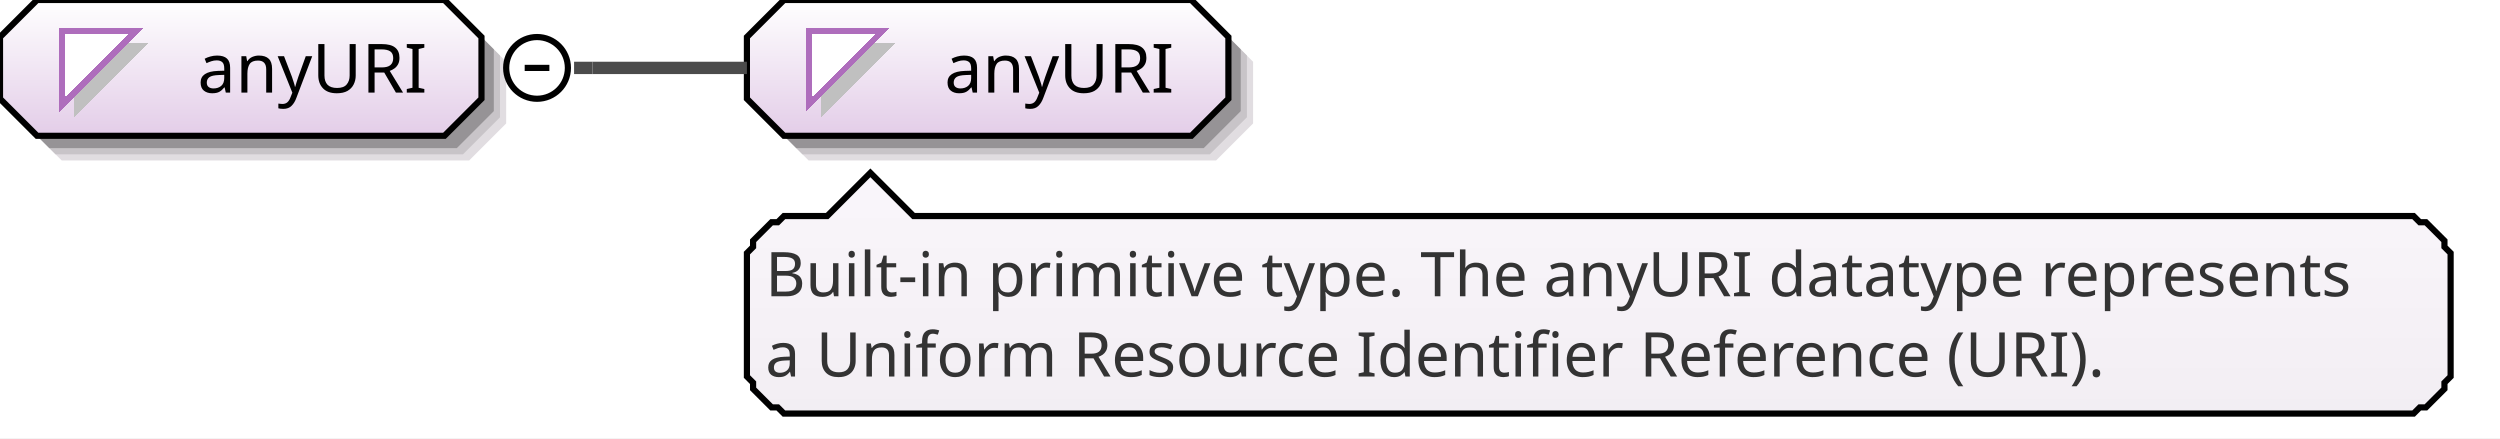
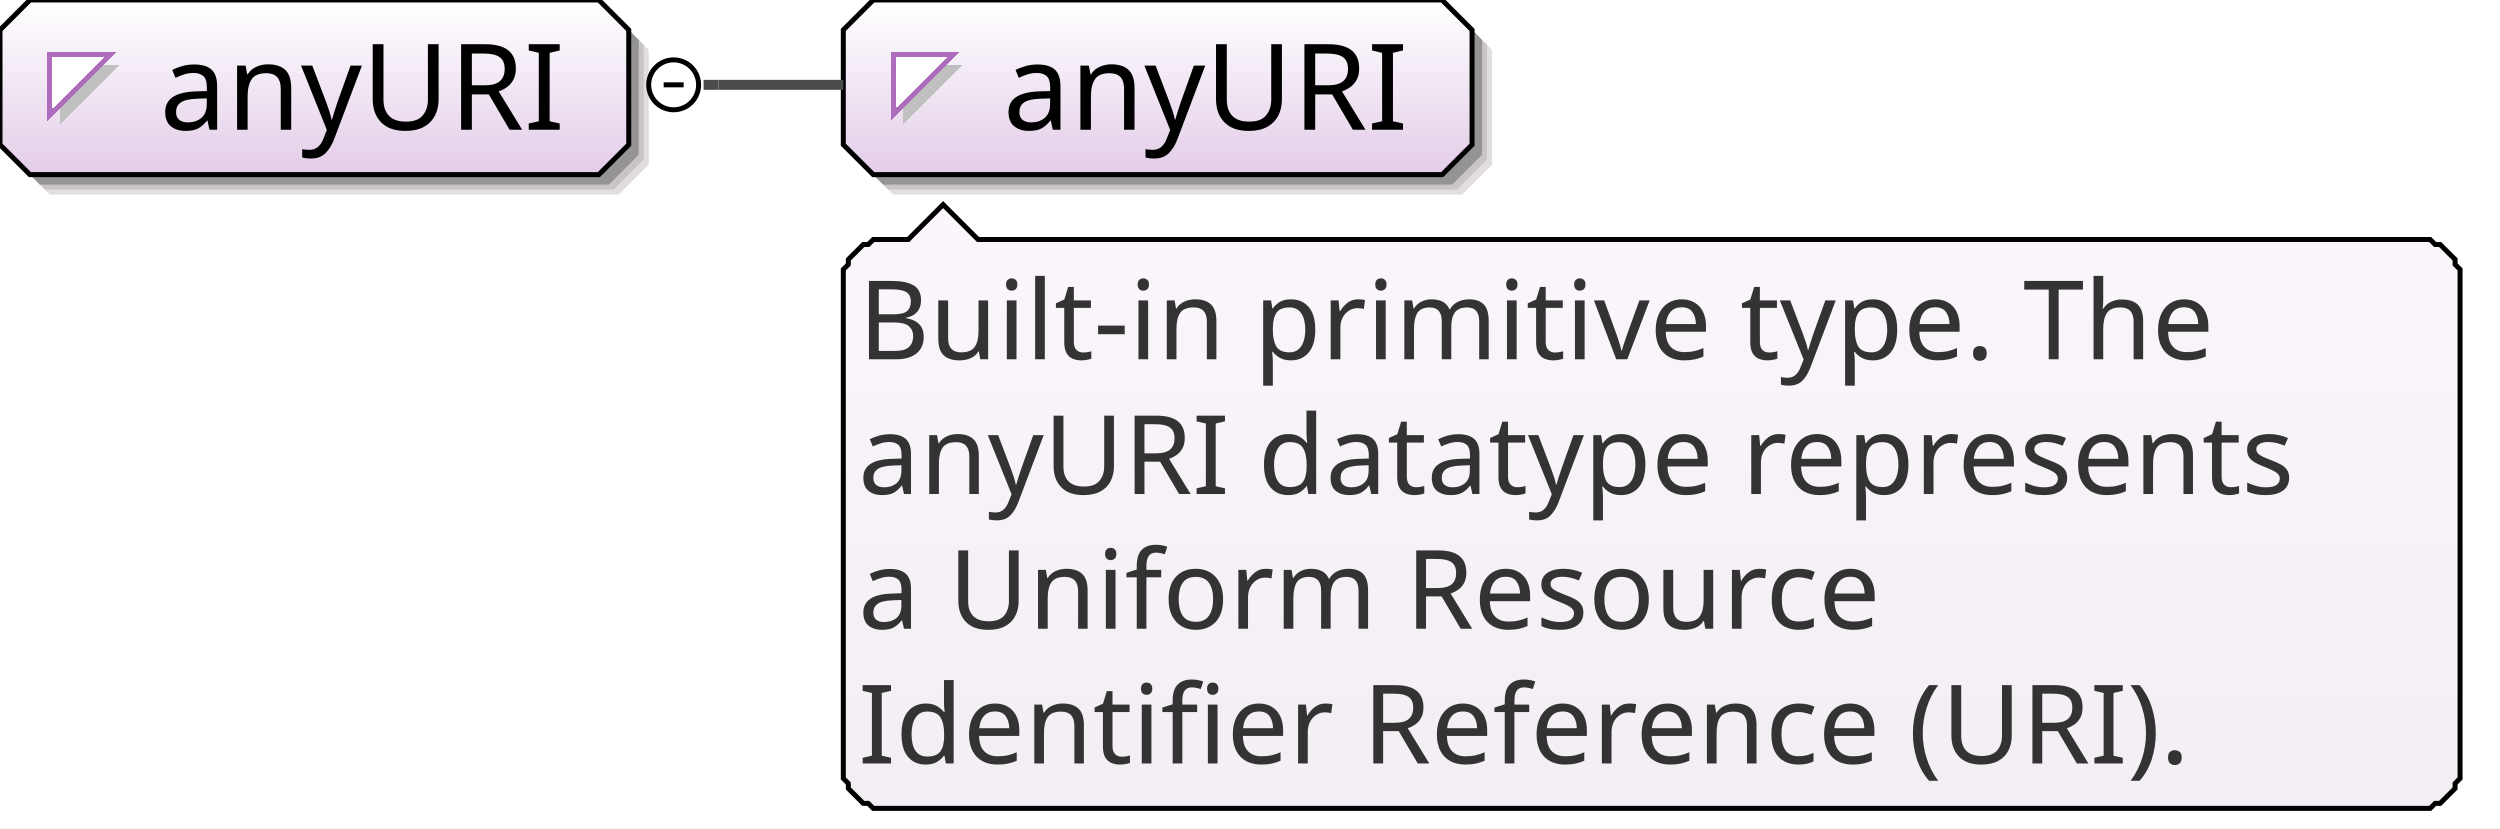
- <svg xmlns="http://www.w3.org/2000/svg" color-interpolation="auto" color-rendering="auto" fill="black" fill-opacity="1" font-family="'Dialog'" font-size="12px" font-style="normal" font-weight="normal" height="71" image-rendering="auto" shape-rendering="auto" stroke="black" stroke-dasharray="none" stroke-dashoffset="0" stroke-linecap="square" stroke-linejoin="miter" stroke-miterlimit="10" stroke-opacity="1" stroke-width="1" text-rendering="auto" width="405">
+ <svg xmlns="http://www.w3.org/2000/svg" color-interpolation="auto" color-rendering="auto" fill="black" fill-opacity="1" font-family="'Dialog'" font-size="12px" font-style="normal" font-weight="normal" height="166" image-rendering="auto" shape-rendering="auto" stroke="black" stroke-dasharray="none" stroke-dashoffset="0" stroke-linecap="square" stroke-linejoin="miter" stroke-miterlimit="10" stroke-opacity="1" stroke-width="1" text-rendering="auto" width="501">
  <defs id="genericDefs" />
  <g>
    <defs id="defs1">
-       <linearGradient gradientUnits="userSpaceOnUse" id="linearGradient1" spreadMethod="pad" x1="0" x2="0" y1="0" y2="22">
+       <linearGradient gradientUnits="userSpaceOnUse" id="linearGradient1" spreadMethod="pad" x1="0" x2="0" y1="0" y2="35">
        <stop offset="0%" stop-color="white" stop-opacity="1" />
        <stop offset="100%" stop-color="rgb(227,205,232)" stop-opacity="1" />
      </linearGradient>
-       <linearGradient gradientUnits="userSpaceOnUse" id="linearGradient2" spreadMethod="pad" x1="121" x2="121" y1="0" y2="22">
+       <linearGradient gradientUnits="userSpaceOnUse" id="linearGradient2" spreadMethod="pad" x1="169" x2="169" y1="0" y2="35">
        <stop offset="0%" stop-color="white" stop-opacity="1" />
        <stop offset="100%" stop-color="rgb(227,205,232)" stop-opacity="1" />
      </linearGradient>
-       <linearGradient gradientUnits="userSpaceOnUse" id="linearGradient3" spreadMethod="pad" x1="121" x2="121" y1="28" y2="67">
+       <linearGradient gradientUnits="userSpaceOnUse" id="linearGradient3" spreadMethod="pad" x1="169" x2="169" y1="41" y2="162">
        <stop offset="0%" stop-color="rgb(250,246,251)" stop-opacity="1" />
        <stop offset="100%" stop-color="rgb(242,238,243)" stop-opacity="1" />
      </linearGradient>
      <clipPath clipPathUnits="userSpaceOnUse" id="clipPath1">
-         <path d="M0 0 L405 0 L405 71 L0 71 L0 0 Z" />
+         <path d="M0 0 L501 0 L501 166 L0 166 L0 0 Z" />
      </clipPath>
    </defs>
    <g fill="white" stroke="white">
-       <rect clip-path="url(#clipPath1)" height="71" stroke="none" width="405" x="0" y="0" />
+       <rect clip-path="url(#clipPath1)" height="166" stroke="none" width="501" x="0" y="0" />
    </g>
-     <g fill="rgb(225,221,225)" font-family="sans-serif" font-size="11px" stroke="rgb(225,221,225)" text-rendering="optimizeLegibility">
-       <polygon clip-path="url(#clipPath1)" points=" 4 10 4 20 10 26 76 26 82 20 82 10 76 4 10 4" stroke="none" />
-       <polygon clip-path="url(#clipPath1)" fill="rgb(200,196,200)" points=" 3 9 3 19 9 25 75 25 81 19 81 9 75 3 9 3" stroke="none" />
-       <polygon clip-path="url(#clipPath1)" fill="rgb(150,147,150)" points=" 2 8 2 18 8 24 74 24 80 18 80 8 74 2 8 2" stroke="none" />
+     <g fill="rgb(225,221,225)" font-family="sans-serif" font-size="24px" stroke="rgb(225,221,225)" text-rendering="optimizeLegibility">
+       <polygon clip-path="url(#clipPath1)" points=" 4 10 4 33 10 39 124 39 130 33 130 10 124 4 10 4" stroke="none" />
+       <polygon clip-path="url(#clipPath1)" fill="rgb(200,196,200)" points=" 3 9 3 32 9 38 123 38 129 32 129 9 123 3 9 3" stroke="none" />
+       <polygon clip-path="url(#clipPath1)" fill="rgb(150,147,150)" points=" 2 8 2 31 8 37 122 37 128 31 128 8 122 2 8 2" stroke="none" />
    </g>
-     <g fill="url(#linearGradient1)" font-family="sans-serif" font-size="11px" shape-rendering="crispEdges" stroke="url(#linearGradient1)" text-rendering="geometricPrecision">
-       <polygon clip-path="url(#clipPath1)" points=" 0 6 0 16 6 22 72 22 78 16 78 6 72 0 6 0" stroke="none" />
+     <g fill="url(#linearGradient1)" font-family="sans-serif" font-size="24px" shape-rendering="crispEdges" stroke="url(#linearGradient1)" text-rendering="geometricPrecision">
+       <polygon clip-path="url(#clipPath1)" points=" 0 6 0 29 6 35 120 35 126 29 126 6 120 0 6 0" stroke="none" />
    </g>
-     <g font-family="sans-serif" font-size="11px" stroke-linecap="butt" text-rendering="optimizeLegibility">
-       <polygon clip-path="url(#clipPath1)" fill="none" points=" 0 6 0 16 6 22 72 22 78 16 78 6 72 0 6 0" />
+     <g font-family="sans-serif" font-size="24px" stroke-linecap="butt" text-rendering="optimizeLegibility">
+       <polygon clip-path="url(#clipPath1)" fill="none" points=" 0 6 0 29 6 35 120 35 126 29 126 6 120 0 6 0" />
    </g>
-     <g fill="silver" font-family="sans-serif" font-size="11px" shape-rendering="crispEdges" stroke="silver" stroke-linecap="butt" text-rendering="geometricPrecision">
-       <polygon clip-path="url(#clipPath1)" points=" 12 7 24 7 12 19" stroke="none" />
-       <polygon clip-path="url(#clipPath1)" fill="white" points=" 10 5 22 5 10 17" stroke="none" />
-       <polygon clip-path="url(#clipPath1)" fill="none" points=" 10 5 22 5 10 17" stroke="rgb(174,109,188)" />
-       <text clip-path="url(#clipPath1)" fill="black" stroke="none" x="32" xml:space="preserve" y="15">anyURI</text>
+     <g fill="silver" font-family="sans-serif" font-size="24px" shape-rendering="crispEdges" stroke="silver" stroke-linecap="butt" text-rendering="geometricPrecision">
+       <polygon clip-path="url(#clipPath1)" points=" 12 13 24 13 12 25" stroke="none" />
+       <polygon clip-path="url(#clipPath1)" fill="white" points=" 10 11 22 11 10 23" stroke="none" />
+       <polygon clip-path="url(#clipPath1)" fill="none" points=" 10 11 22 11 10 23" stroke="rgb(174,109,188)" />
+       <text clip-path="url(#clipPath1)" fill="black" stroke="none" x="32" xml:space="preserve" y="26">anyURI</text>
    </g>
-     <g font-family="sans-serif" font-size="11px" stroke-linecap="butt" text-rendering="optimizeLegibility">
-       <circle clip-path="url(#clipPath1)" cx="87" cy="11" fill="none" r="5" />
-       <line clip-path="url(#clipPath1)" fill="none" x1="85" x2="89" y1="11" y2="11" />
-       <polygon clip-path="url(#clipPath1)" fill="rgb(225,221,225)" points=" 125 10 125 20 131 26 197 26 203 20 203 10 197 4 131 4" stroke="none" />
-       <polygon clip-path="url(#clipPath1)" fill="rgb(200,196,200)" points=" 124 9 124 19 130 25 196 25 202 19 202 9 196 3 130 3" stroke="none" />
-       <polygon clip-path="url(#clipPath1)" fill="rgb(150,147,150)" points=" 123 8 123 18 129 24 195 24 201 18 201 8 195 2 129 2" stroke="none" />
+     <g font-family="sans-serif" font-size="24px" stroke-linecap="butt" text-rendering="optimizeLegibility">
+       <circle clip-path="url(#clipPath1)" cx="135" cy="17" fill="none" r="5" />
+       <line clip-path="url(#clipPath1)" fill="none" x1="133" x2="137" y1="17" y2="17" />
+       <polygon clip-path="url(#clipPath1)" fill="rgb(225,221,225)" points=" 173 10 173 33 179 39 293 39 299 33 299 10 293 4 179 4" stroke="none" />
+       <polygon clip-path="url(#clipPath1)" fill="rgb(200,196,200)" points=" 172 9 172 32 178 38 292 38 298 32 298 9 292 3 178 3" stroke="none" />
+       <polygon clip-path="url(#clipPath1)" fill="rgb(150,147,150)" points=" 171 8 171 31 177 37 291 37 297 31 297 8 291 2 177 2" stroke="none" />
    </g>
-     <g fill="url(#linearGradient2)" font-family="sans-serif" font-size="11px" shape-rendering="crispEdges" stroke="url(#linearGradient2)" stroke-linecap="butt" text-rendering="geometricPrecision">
-       <polygon clip-path="url(#clipPath1)" points=" 121 6 121 16 127 22 193 22 199 16 199 6 193 0 127 0" stroke="none" />
+     <g fill="url(#linearGradient2)" font-family="sans-serif" font-size="24px" shape-rendering="crispEdges" stroke="url(#linearGradient2)" stroke-linecap="butt" text-rendering="geometricPrecision">
+       <polygon clip-path="url(#clipPath1)" points=" 169 6 169 29 175 35 289 35 295 29 295 6 289 0 175 0" stroke="none" />
    </g>
-     <g font-family="sans-serif" font-size="11px" stroke-linecap="butt" text-rendering="optimizeLegibility">
-       <polygon clip-path="url(#clipPath1)" fill="none" points=" 121 6 121 16 127 22 193 22 199 16 199 6 193 0 127 0" />
+     <g font-family="sans-serif" font-size="24px" stroke-linecap="butt" text-rendering="optimizeLegibility">
+       <polygon clip-path="url(#clipPath1)" fill="none" points=" 169 6 169 29 175 35 289 35 295 29 295 6 289 0 175 0" />
    </g>
-     <g fill="silver" font-family="sans-serif" font-size="11px" shape-rendering="crispEdges" stroke="silver" stroke-linecap="butt" text-rendering="geometricPrecision">
-       <polygon clip-path="url(#clipPath1)" points=" 133 7 145 7 133 19" stroke="none" />
-       <polygon clip-path="url(#clipPath1)" fill="white" points=" 131 5 143 5 131 17" stroke="none" />
-       <polygon clip-path="url(#clipPath1)" fill="none" points=" 131 5 143 5 131 17" stroke="rgb(174,109,188)" />
-       <text clip-path="url(#clipPath1)" fill="black" stroke="none" x="153" xml:space="preserve" y="15">anyURI</text>
-       <polygon clip-path="url(#clipPath1)" fill="url(#linearGradient3)" points=" 121 41 122 40 122 39 123 38 124 37 125 36 126 36 127 35 134 35 141 28 148 35 391 35 392 36 393 36 394 37 395 38 396 39 396 40 397 41 397 61 396 62 396 63 395 64 394 65 393 66 392 66 391 67 127 67 126 66 125 66 124 65 123 64 122 63 122 62 121 61" stroke="none" />
+     <g fill="silver" font-family="sans-serif" font-size="24px" shape-rendering="crispEdges" stroke="silver" stroke-linecap="butt" text-rendering="geometricPrecision">
+       <polygon clip-path="url(#clipPath1)" points=" 181 13 193 13 181 25" stroke="none" />
+       <polygon clip-path="url(#clipPath1)" fill="white" points=" 179 11 191 11 179 23" stroke="none" />
+       <polygon clip-path="url(#clipPath1)" fill="none" points=" 179 11 191 11 179 23" stroke="rgb(174,109,188)" />
+       <text clip-path="url(#clipPath1)" fill="black" stroke="none" x="201" xml:space="preserve" y="26">anyURI</text>
+       <polygon clip-path="url(#clipPath1)" fill="url(#linearGradient3)" points=" 169 54 170 53 170 52 171 51 172 50 173 49 174 49 175 48 182 48 189 41 196 48 487 48 488 49 489 49 490 50 491 51 492 52 492 53 493 54 493 156 492 157 492 158 491 159 490 160 489 161 488 161 487 162 175 162 174 161 173 161 172 160 171 159 170 158 170 157 169 156" stroke="none" />
    </g>
-     <g font-family="sans-serif" font-size="11px" stroke-linecap="butt" text-rendering="optimizeLegibility">
-       <polygon clip-path="url(#clipPath1)" fill="none" points=" 121 41 122 40 122 39 123 38 124 37 125 36 126 36 127 35 134 35 141 28 148 35 391 35 392 36 393 36 394 37 395 38 396 39 396 40 397 41 397 61 396 62 396 63 395 64 394 65 393 66 392 66 391 67 127 67 126 66 125 66 124 65 123 64 122 63 122 62 121 61" />
+     <g font-family="sans-serif" font-size="24px" stroke-linecap="butt" text-rendering="optimizeLegibility">
+       <polygon clip-path="url(#clipPath1)" fill="none" points=" 169 54 170 53 170 52 171 51 172 50 173 49 174 49 175 48 182 48 189 41 196 48 487 48 488 49 489 49 490 50 491 51 492 52 492 53 493 54 493 156 492 157 492 158 491 159 490 160 489 161 488 161 487 162 175 162 174 161 173 161 172 160 171 159 170 158 170 157 169 156" />
    </g>
-     <g fill="rgb(51,51,51)" font-family="sans-serif" font-size="10px" shape-rendering="crispEdges" stroke="rgb(51,51,51)" stroke-linecap="butt" text-rendering="geometricPrecision">
-       <text clip-path="url(#clipPath1)" stroke="none" x="124" xml:space="preserve" y="48">Built-in primitive type. The anyURI datatype represents </text>
-       <text clip-path="url(#clipPath1)" stroke="none" x="124" xml:space="preserve" y="61">a Uniform Resource Identifier Reference (URI).</text>
+     <g fill="rgb(51,51,51)" font-family="sans-serif" font-size="22px" shape-rendering="crispEdges" stroke="rgb(51,51,51)" stroke-linecap="butt" text-rendering="geometricPrecision">
+       <text clip-path="url(#clipPath1)" stroke="none" x="172" xml:space="preserve" y="72">Built-in primitive type. The </text>
+       <text clip-path="url(#clipPath1)" stroke="none" x="172" xml:space="preserve" y="99">anyURI datatype represents </text>
+       <text clip-path="url(#clipPath1)" stroke="none" x="172" xml:space="preserve" y="126">a Uniform Resource </text>
+       <text clip-path="url(#clipPath1)" stroke="none" x="172" xml:space="preserve" y="153">Identifier Reference (URI).</text>
    </g>
-     <g fill="rgb(75,75,75)" font-family="sans-serif" font-size="11px" stroke="rgb(75,75,75)" stroke-linecap="butt" stroke-width="2" text-rendering="optimizeLegibility">
-       <line clip-path="url(#clipPath1)" fill="none" x1="93" x2="96" y1="11" y2="11" />
-       <line clip-path="url(#clipPath1)" fill="none" x1="96" x2="96" y1="11" y2="11" />
-       <line clip-path="url(#clipPath1)" fill="none" x1="96" x2="121" y1="11" y2="11" />
+     <g fill="rgb(75,75,75)" font-family="sans-serif" font-size="24px" stroke="rgb(75,75,75)" stroke-linecap="butt" stroke-width="2" text-rendering="optimizeLegibility">
+       <line clip-path="url(#clipPath1)" fill="none" x1="141" x2="144" y1="17" y2="17" />
+       <line clip-path="url(#clipPath1)" fill="none" x1="144" x2="144" y1="17" y2="17" />
+       <line clip-path="url(#clipPath1)" fill="none" x1="144" x2="169" y1="17" y2="17" />
    </g>
  </g>
</svg>
